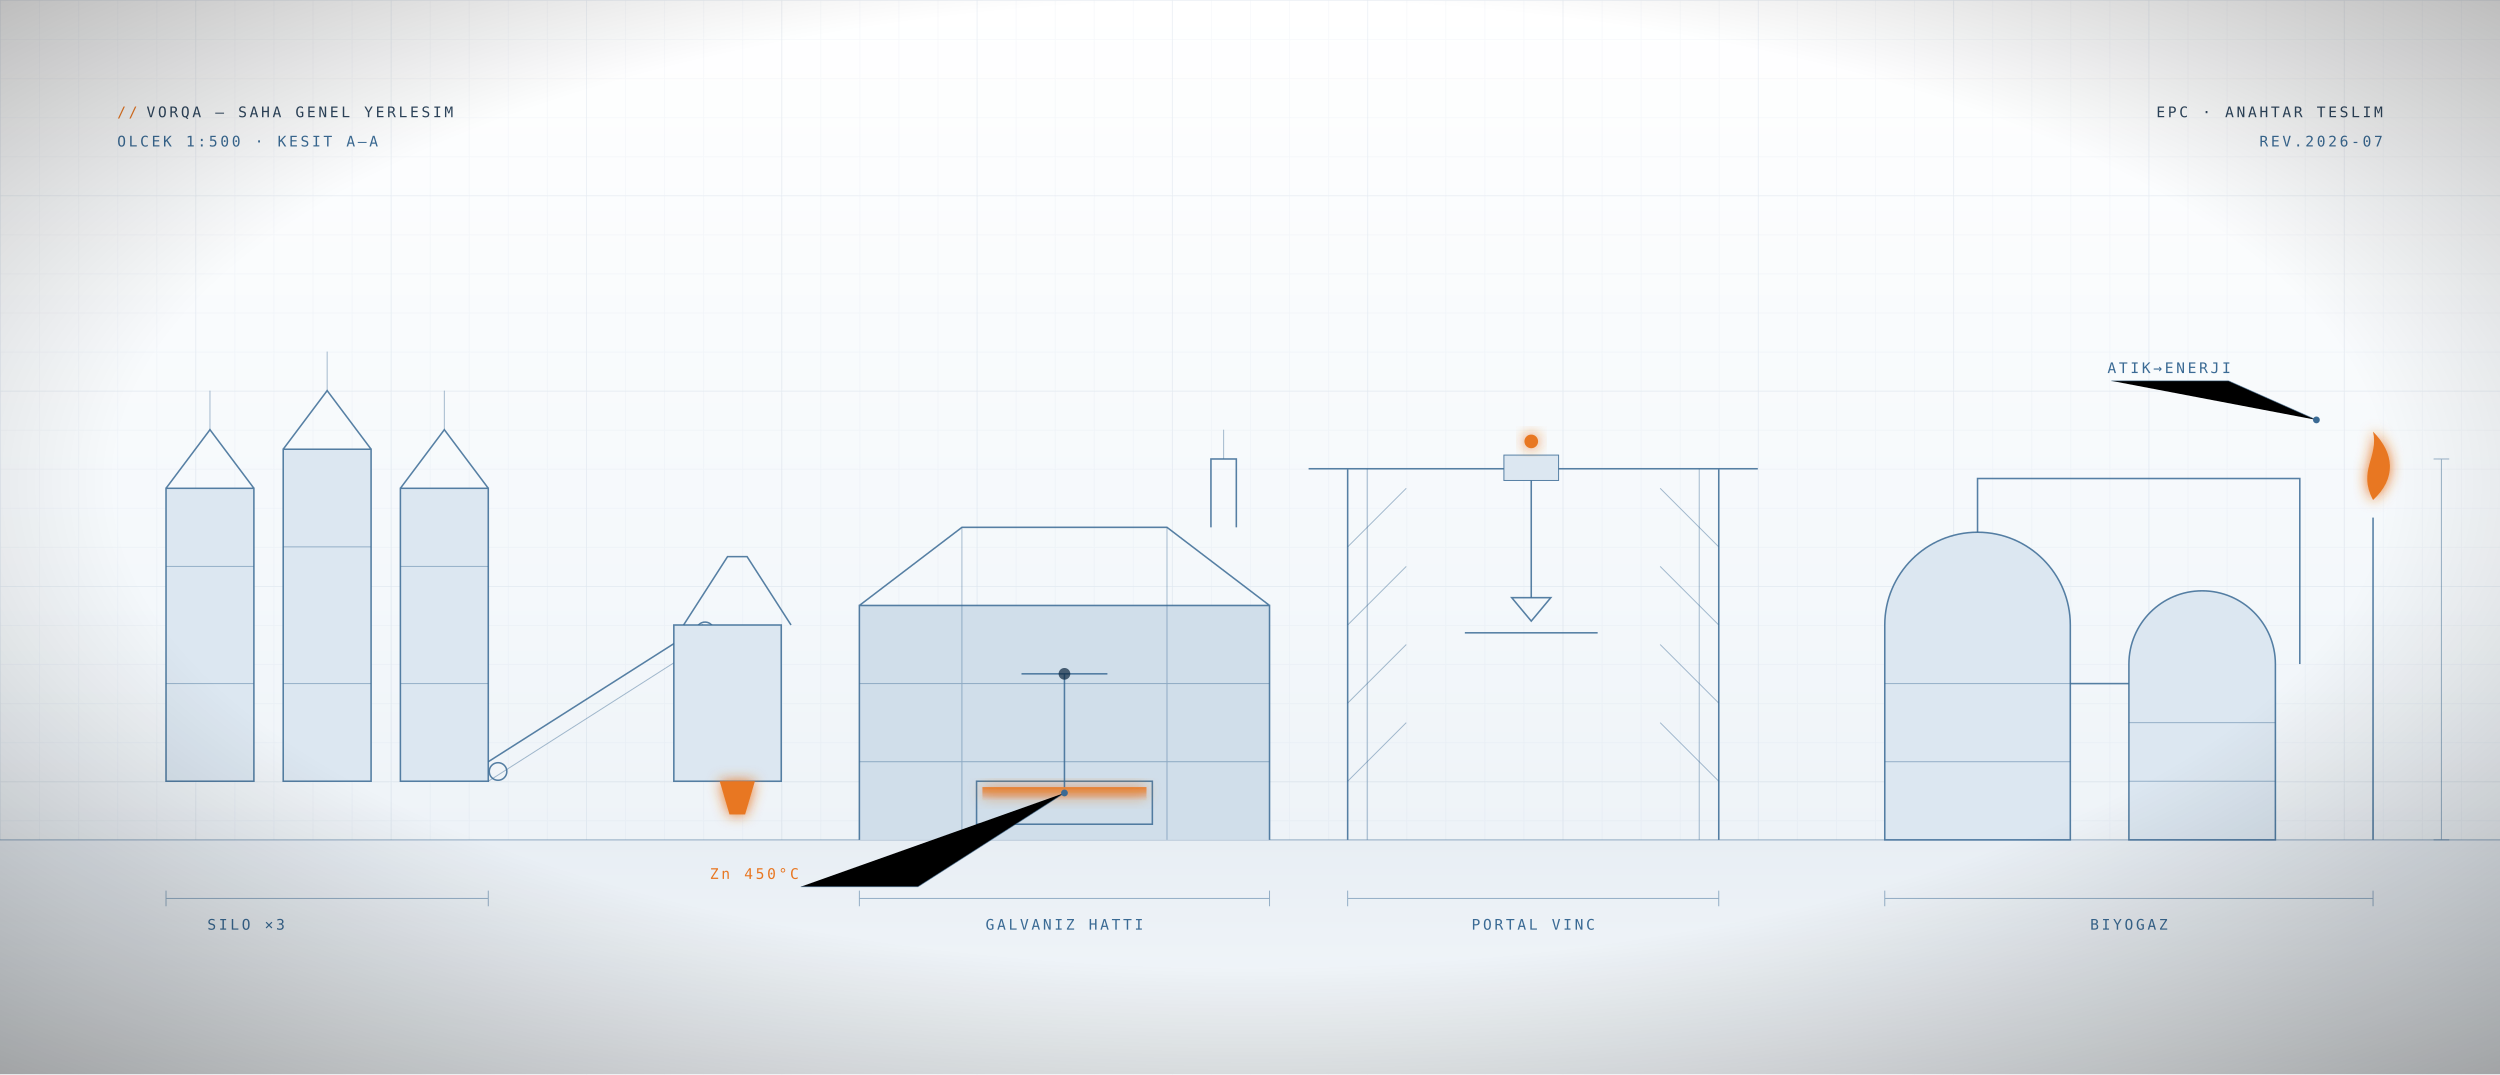
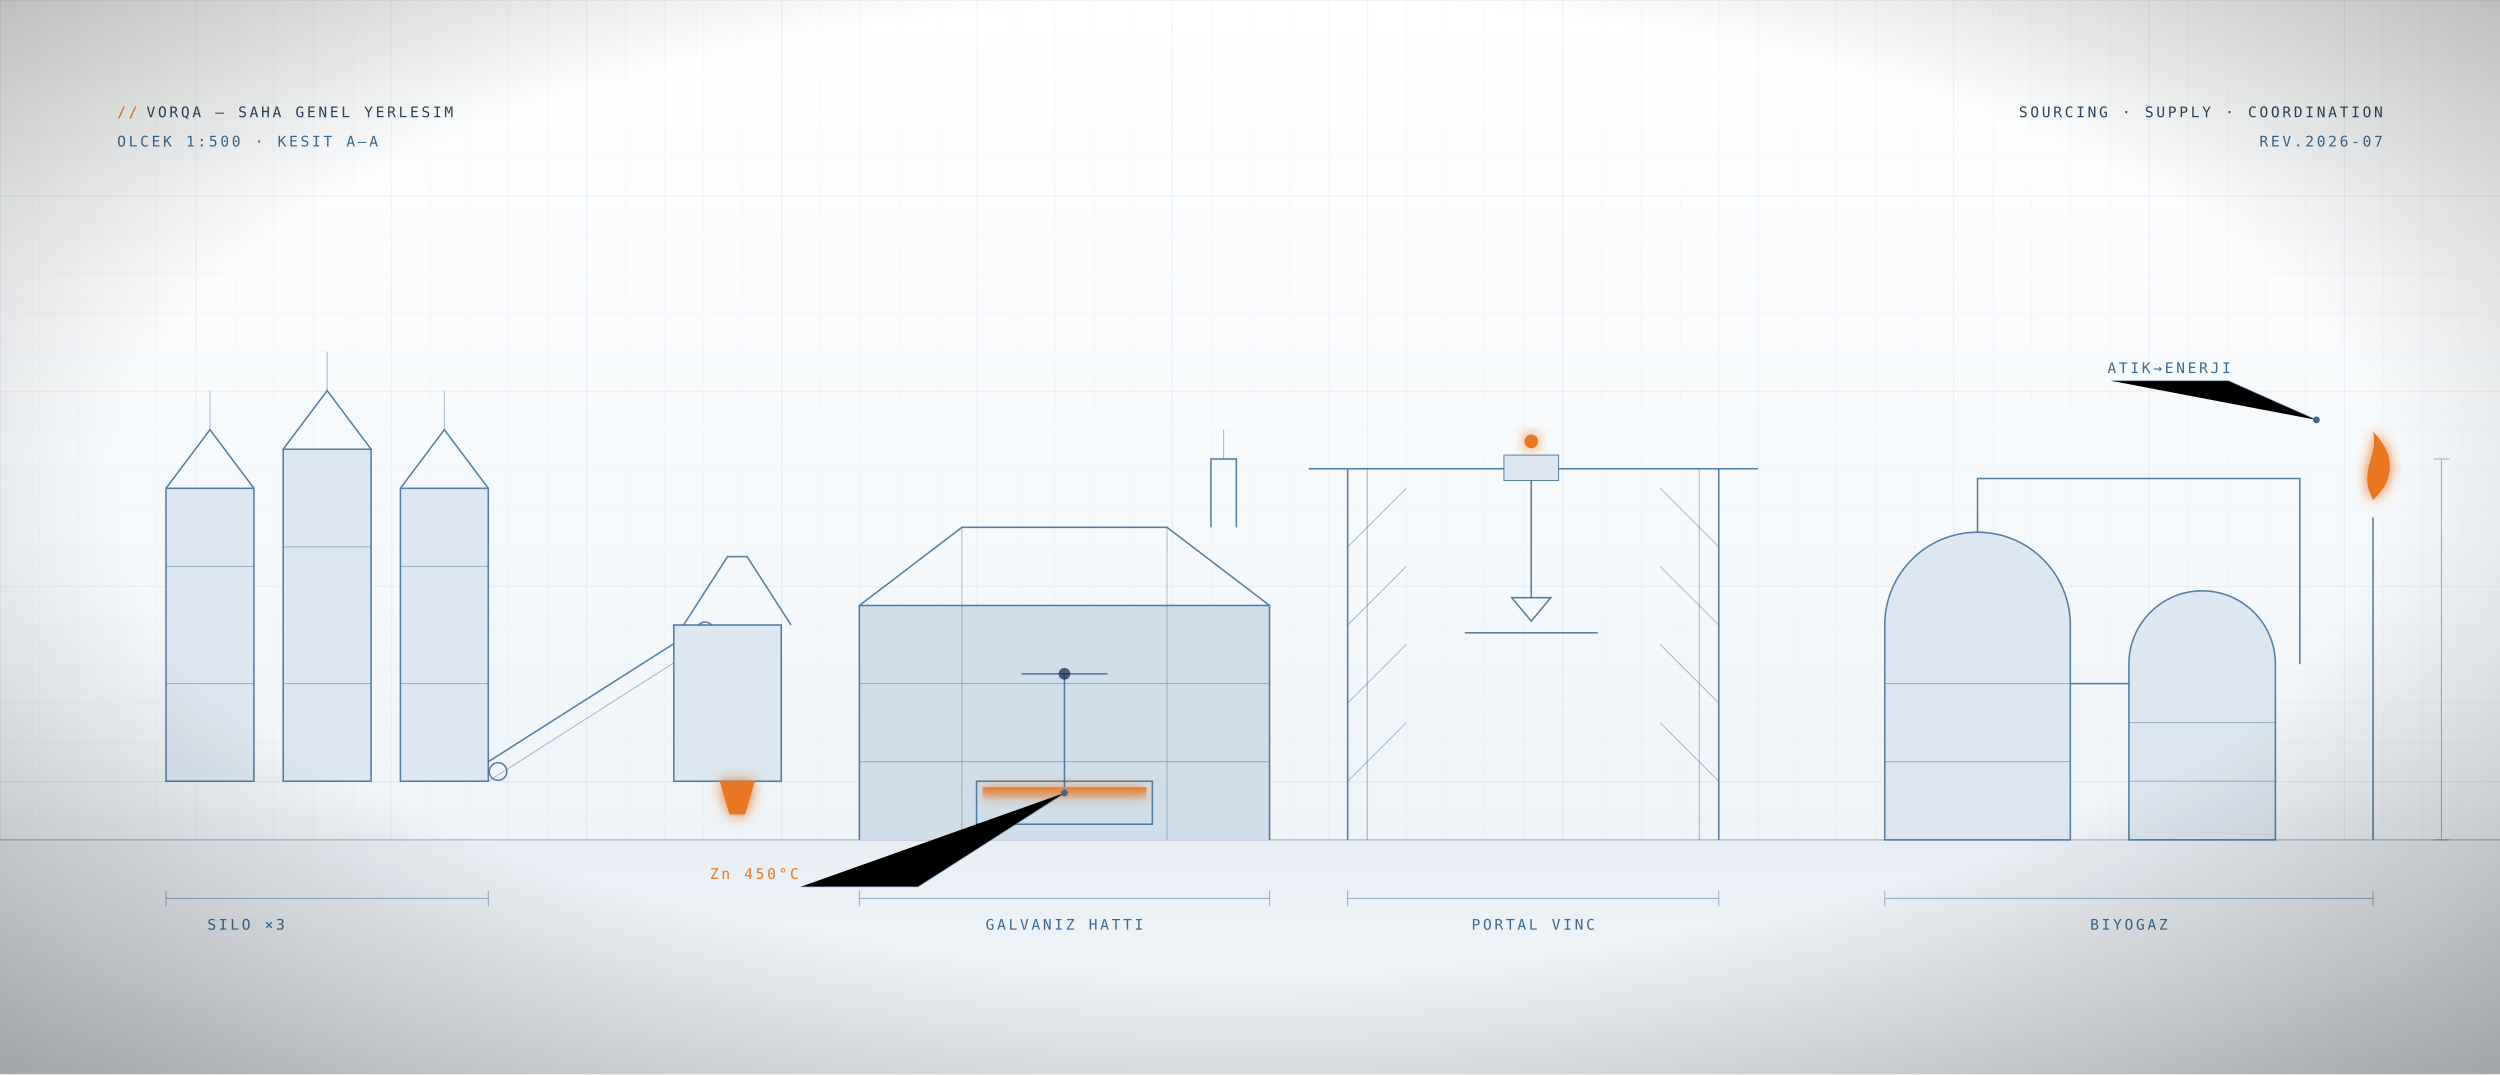
<svg xmlns="http://www.w3.org/2000/svg" viewBox="0 0 2560 1100" role="img" aria-label="Vorqa Global endüstriyel tesis panoraması — teknik çizim">
  <defs>
    <linearGradient id="sky" x1="0" y1="0" x2="0" y2="1">
      <stop offset="0" stop-color="#FFFFFF" />
      <stop offset=".55" stop-color="#F4F8FB" />
      <stop offset="1" stop-color="#E8EEF4" />
    </linearGradient>
    <linearGradient id="ground" x1="0" y1="0" x2="0" y2="1">
      <stop offset="0" stop-color="#E8EEF4" />
      <stop offset="1" stop-color="#F4F8FB" />
    </linearGradient>
    <linearGradient id="oGlow" x1="0" y1="0" x2="0" y2="1">
      <stop offset="0" stop-color="#E87722" stop-opacity=".9" />
      <stop offset="1" stop-color="#E87722" stop-opacity="0" />
    </linearGradient>
    <radialGradient id="vign" cx=".5" cy=".45" r=".75">
      <stop offset=".6" stop-color="#000" stop-opacity="0" />
      <stop offset="1" stop-color="#000" stop-opacity=".35" />
    </radialGradient>
    <pattern id="grid" width="40" height="40" patternUnits="userSpaceOnUse">
      <path d="M40 0H0V40" fill="none" stroke="#3A6A94" stroke-opacity=".055" stroke-width="1" />
    </pattern>
    <pattern id="gridMajor" width="200" height="200" patternUnits="userSpaceOnUse">
      <path d="M200 0H0V200" fill="none" stroke="#3A6A94" stroke-opacity=".09" stroke-width="1" />
    </pattern>
    <filter id="glow" x="-60%" y="-60%" width="220%" height="220%">
      <feGaussianBlur stdDeviation="7" result="b" />
      <feMerge>
        <feMergeNode in="b" />
        <feMergeNode in="SourceGraphic" />
      </feMerge>
    </filter>
    <style>
.ln{stroke:#3A6A94;stroke-width:1.6;fill:none;stroke-opacity:.85}
.lnT{stroke:#3A6A94;stroke-width:1;fill:none;stroke-opacity:.45}
.fill{fill:#DCE7F1}
.fillD{fill:#D0DEEA}
.dim{stroke:#3A6A94;stroke-width:1;stroke-opacity:.5}
.lbl{font-family:'JetBrains Mono','JetBrains Mono Variable',monospace;font-size:15px;letter-spacing:.18em;fill:#3A6A94}
.lblO{fill:#E87722}
.lblM{fill:#0A2540;fill-opacity:.85}
</style>
  </defs>
  <rect width="2560" height="1100" fill="url(#sky)" />
  <rect width="2560" height="1100" fill="url(#grid)" />
  <rect width="2560" height="1100" fill="url(#gridMajor)" />
  <rect y="860" width="2560" height="240" fill="url(#ground)" />
  <line x1="0" y1="860" x2="2560" y2="860" stroke="#3A6A94" stroke-opacity=".35" stroke-width="1.5" />
  <g>
    <g class="fill">
      <path d="M170 500 h90 v300 h-90 z" />
      <path d="M290 460 h90 v340 h-90 z" />
      <path d="M410 500 h90 v300 h-90 z" />
    </g>
    <g class="ln">
      <path d="M170 500 h90 v300 h-90 z M170 500 l45 -60 l45 60 M290 460 h90 v340 h-90 z M290 460 l45 -60 l45 60 M410 500 h90 v300 h-90 z M410 500 l45 -60 l45 60" />
      <path d="M215 440 v-40 M335 400 v-40 M455 440 v-40" class="lnT" />
    </g>
    <g class="lnT">
      <path d="M170 580 h90 M290 560 h90 M410 580 h90 M170 700 h90 M290 700 h90 M410 700 h90" />
    </g>
    <path class="ln" d="M500 780 L720 640" />
    <path class="lnT" d="M500 800 L735 650" />
    <circle cx="510" cy="790" r="9" class="ln" />
    <circle cx="722" cy="646" r="9" class="ln" />
    <rect x="690" y="640" width="110" height="160" class="fill" />
    <rect x="690" y="640" width="110" height="160" fill="none" class="ln" />
    <path class="ln" d="M700 640 l45 -70 h20 l45 70" />
    <path d="M737 800 h36 l-10 34 h-16 z" fill="#E87722" filter="url(#glow)" />
  </g>
  <g>
    <path class="fillD" d="M880 620 h420 v240 h-420 z" />
    <path class="ln" d="M880 860 v-240 h420 v240 M880 620 l105 -80 h210 l105 80" />
    <path class="lnT" d="M985 540 v320 M1195 540 v320 M880 700 h420 M880 780 h420" />
    <rect x="1000" y="800" width="180" height="44" class="ln" fill="#D0DEEA" />
    <rect x="1006" y="806" width="168" height="14" fill="url(#oGlow)" filter="url(#glow)" />
    <path class="ln" d="M1046 690 h88 M1090 690 v116" stroke="#0A2540" stroke-opacity=".7" />
    <circle cx="1090" cy="690" r="6" fill="#0A2540" fill-opacity=".7" />
    <path class="ln" d="M1240 540 v-70 h26 v70" />
    <path class="lnT" d="M1253 470 v-30" />
  </g>
  <g>
    <path class="ln" d="M1380 860 v-380 M1760 860 v-380 M1340 480 h460" />
    <path class="lnT" d="M1380 560 l60 -60 M1380 640 l60 -60 M1380 720 l60 -60 M1380 800 l60 -60 M1760 560 l-60 -60 M1760 640 l-60 -60 M1760 720 l-60 -60 M1760 800 l-60 -60" />
    <path class="lnT" d="M1400 480 v380 M1740 480 v380" />
    <rect x="1540" y="466" width="56" height="26" class="fill" stroke="#3A6A94" stroke-opacity=".85" />
    <path class="ln" d="M1568 492 v120" />
    <path class="ln" d="M1548 612 h40 l-20 24 z" />
    <path class="ln" d="M1500 648 h136" stroke="#0A2540" stroke-opacity=".75" stroke-width="5" />
    <circle cx="1568" cy="452" r="7" fill="#E87722" filter="url(#glow)" />
  </g>
  <g>
    <g class="fill">
      <path d="M1930 640 a95 95 0 0 1 190 0 v220 h-190 z" />
      <path d="M2180 680 a75 75 0 0 1 150 0 v180 h-150 z" />
    </g>
    <g class="ln">
      <path d="M1930 640 a95 95 0 0 1 190 0 v220 h-190 v-220 M2180 680 a75 75 0 0 1 150 0 v180 h-150 v-180" />
    </g>
    <path class="lnT" d="M1930 700 h190 M1930 780 h190 M2180 740 h150 M2180 800 h150" />
    <path class="ln" d="M2120 700 h60 M2025 545 v-55 h330 v190" />
    <path class="ln" d="M2430 860 v-330" />
    <path d="M2430 512 c-16 -30 6 -44 0 -70 c22 22 24 48 0 70 z" fill="#E87722" filter="url(#glow)" />
  </g>
  <g class="dim">
    <path d="M170 920 h330 M170 912 v16 M500 912 v16" />
    <path d="M880 920 h420 M880 912 v16 M1300 912 v16" />
    <path d="M1380 920 h380 M1380 912 v16 M1760 912 v16" />
    <path d="M1930 920 h500 M1930 912 v16 M2430 912 v16" />
    <path d="M2500 860 v-390 M2492 860 h16 M2492 470 h16" />
  </g>
  <g class="lbl">
    <text x="252" y="952" text-anchor="middle">SILO ×3</text>
    <text x="1090" y="952" text-anchor="middle">GALVANIZ HATTI</text>
    <text x="1570" y="952" text-anchor="middle">PORTAL VINC</text>
    <text x="2180" y="952" text-anchor="middle">BIYOGAZ</text>
  </g>
  <g class="lbl">
    <text x="120" y="120" class="lblO">//</text>
    <text x="150" y="120" class="lblM">VORQA — SAHA GENEL YERLESIM</text>
    <text x="120" y="150">OLCEK 1:500 · KESIT A—A</text>
-     <text x="2440" y="120" text-anchor="end" class="lblM">EPC · ANAHTAR TESLIM</text>
+     <text x="2440" y="120" text-anchor="end" class="lblM">SOURCING · SUPPLY · COORDINATION</text>
    <text x="2440" y="150" text-anchor="end">REV.2026-07</text>
  </g>
  <path class="dim" d="M2372 430 l-90 -40 h-120" />
  <circle cx="2372" cy="430" r="3.5" fill="#3A6A94" />
  <text x="2158" y="382" class="lbl">ATIK→ENERJI</text>
  <path class="dim" d="M1090 812 l-150 96 h-120" />
  <circle cx="1090" cy="812" r="3.5" fill="#3A6A94" />
  <text x="818" y="900" class="lbl lblO" text-anchor="end">Zn 450°C</text>
  <rect width="2560" height="1100" fill="url(#vign)" />
</svg>
